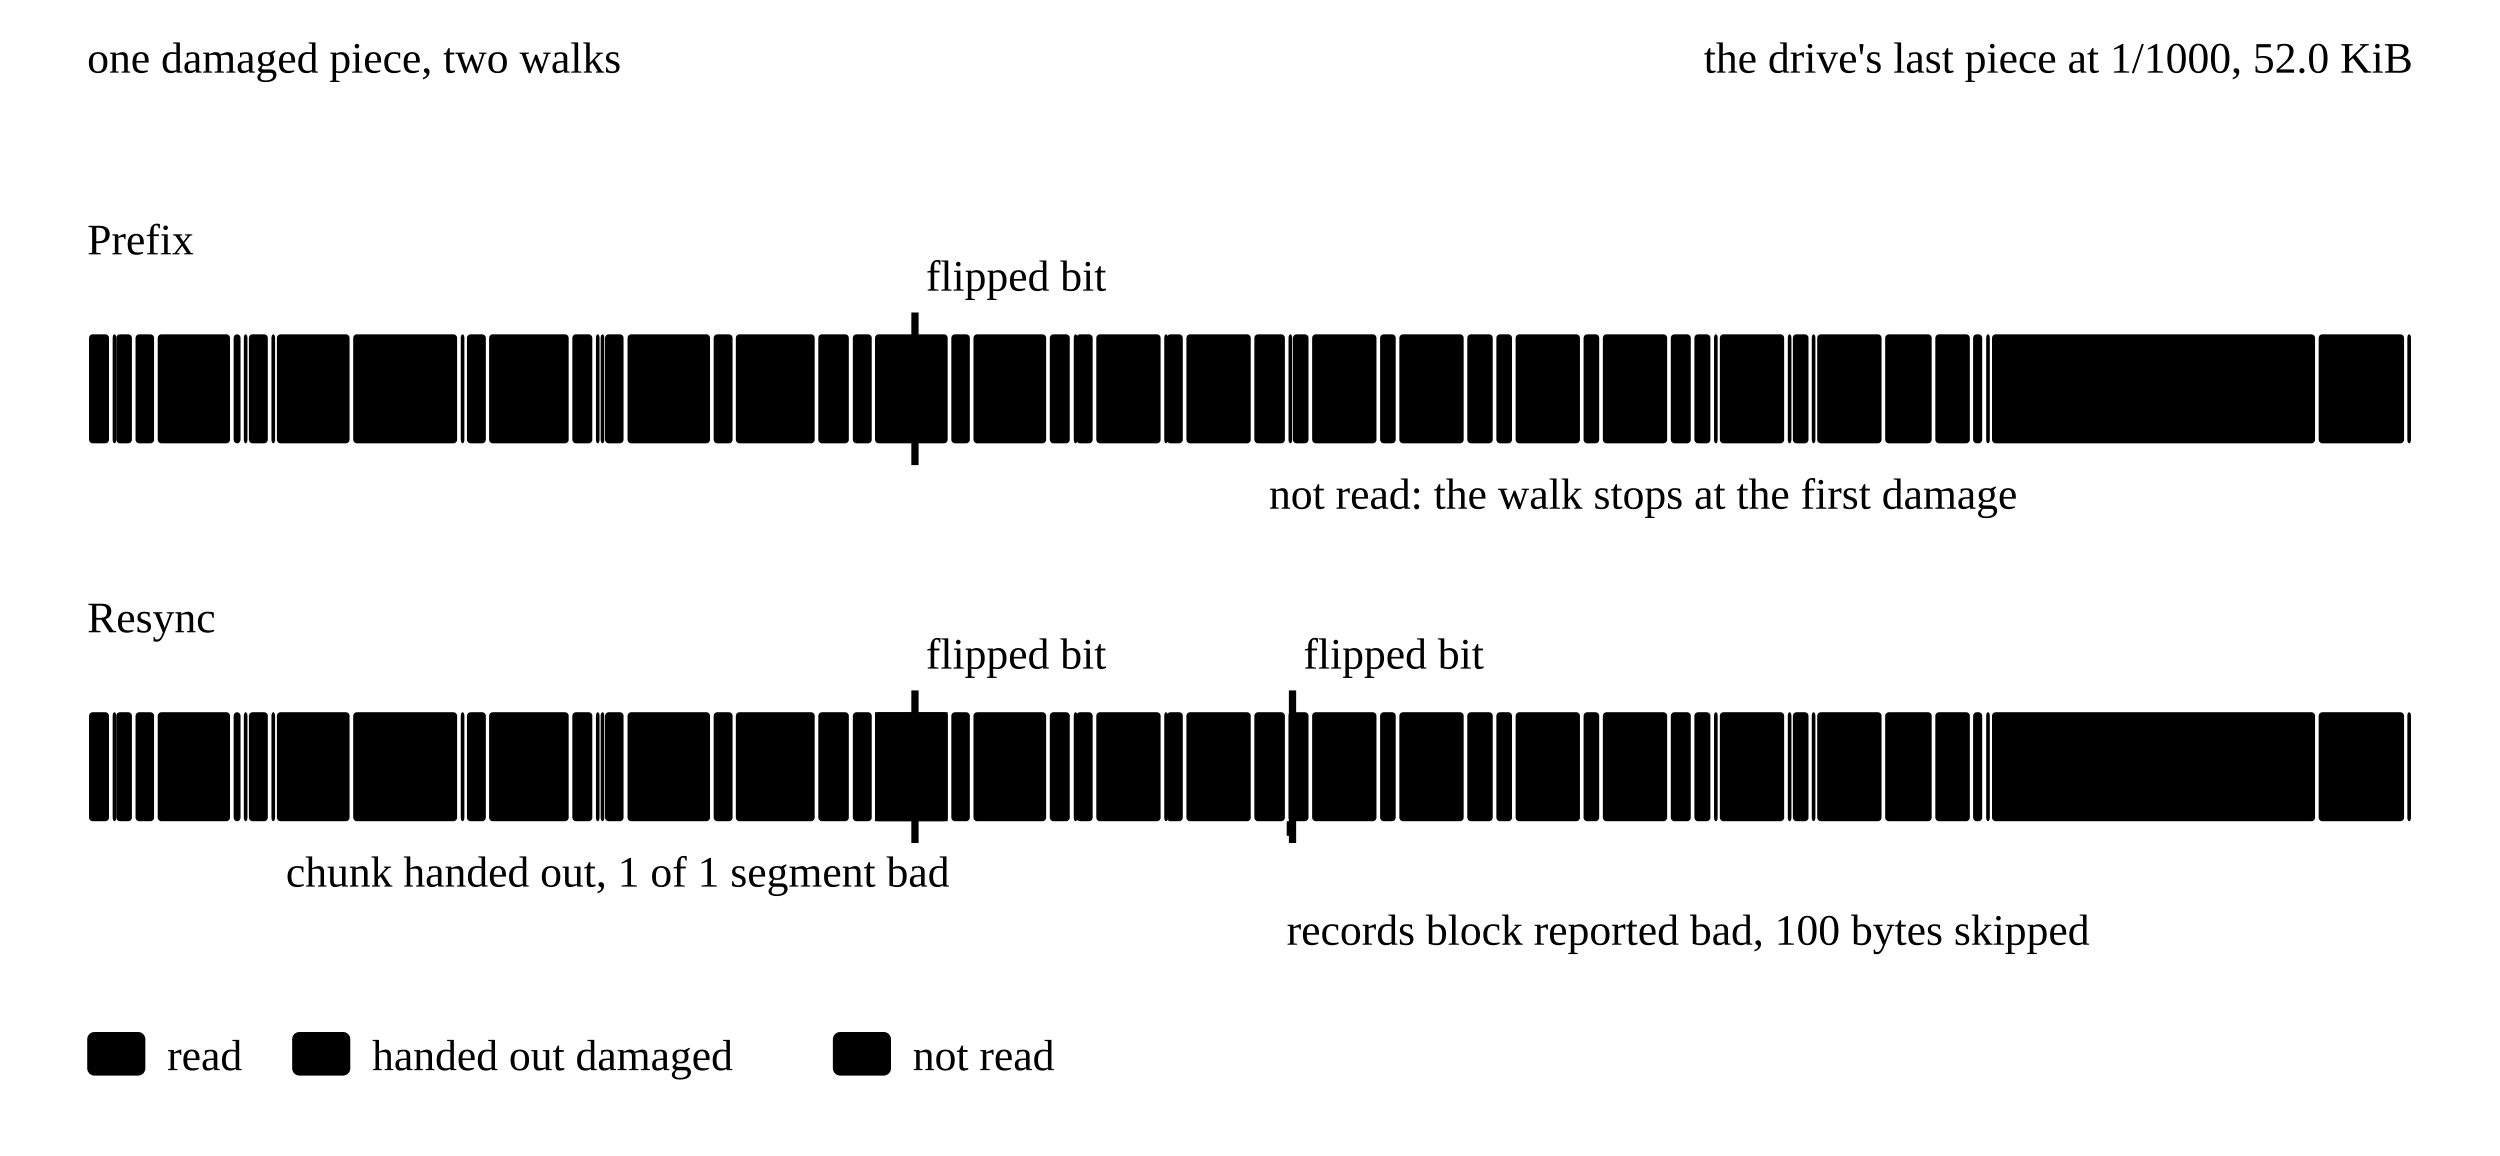
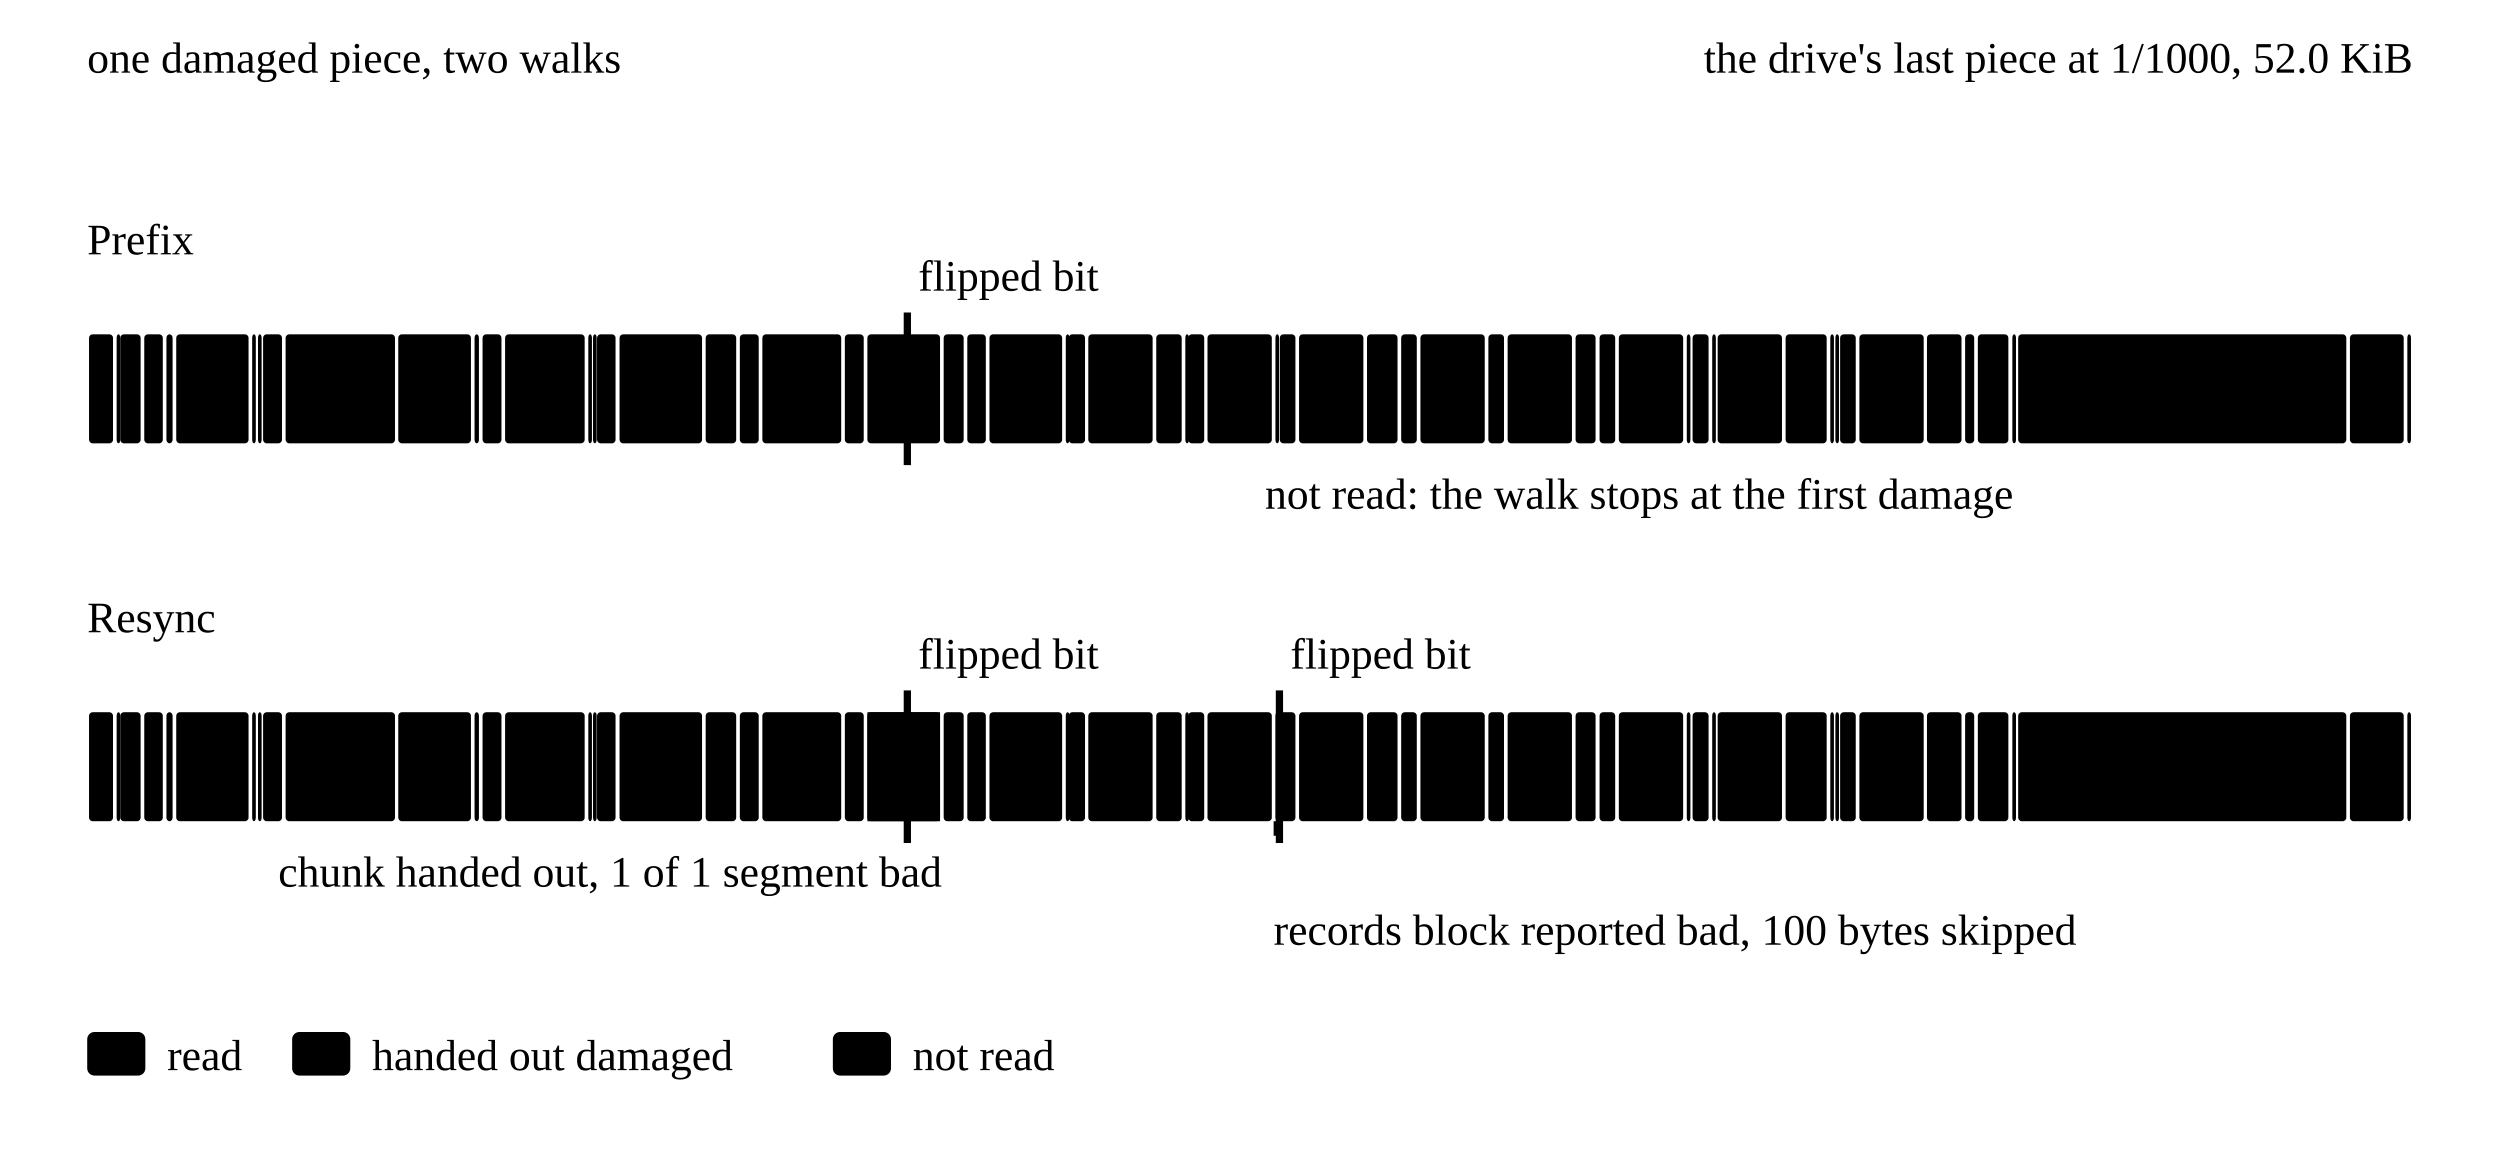
<svg xmlns="http://www.w3.org/2000/svg" class="ww-svg" viewBox="0 0 688 318" width="688" height="318" role="img" aria-label="One piece of 52.0 KiB with two damaged blocks, walked twice: Prefix reads the blocks before the first damage and stops; Resync hands out the chunk with the damaged payload marked, reports the bad records block, skips to the next block and reads on to the end">
  <text x="24.0" y="20.0" text-anchor="start" class="strong">one damaged piece, two walks</text>
  <text x="664.0" y="20.0" text-anchor="end" class="soft small">the drive's last piece at 1/1000, 52.0 KiB</text>
  <text x="24.0" y="70.0" text-anchor="start" class="small strong">Prefix</text>
  <text x="24.0" y="174.0" text-anchor="start" class="small strong">Resync</text>
-   <rect x="24.5" y="92.0" width="5.5" height="30.0" rx="1" class="tint-green" />
-   <rect x="31.0" y="92.0" width="1.0" height="30.0" rx="1" class="tint-purple" />
-   <rect x="32.0" y="92.0" width="4.3" height="30.0" rx="1" class="tint-purple" />
-   <rect x="37.3" y="92.0" width="5.1" height="30.0" rx="1" class="tint-blue" />
-   <rect x="43.4" y="92.0" width="19.9" height="30.0" rx="1" class="tint-blue" />
-   <rect x="64.3" y="92.0" width="1.9" height="30.0" rx="1" class="tint-purple" />
-   <rect x="67.1" y="92.0" width="1.0" height="30.0" rx="1" class="tint-purple" />
-   <rect x="68.5" y="92.0" width="5.2" height="30.0" rx="1" class="tint-blue" />
-   <rect x="74.7" y="92.0" width="1.0" height="30.0" rx="1" class="tint-purple" />
-   <rect x="76.2" y="92.0" width="20.0" height="30.0" rx="1" class="tint-blue" />
-   <rect x="97.2" y="92.0" width="28.6" height="30.0" rx="1" class="tint-amber" />
-   <rect x="126.8" y="92.0" width="1.0" height="30.0" rx="1" class="tint-purple" />
-   <rect x="128.5" y="92.0" width="5.2" height="30.0" rx="1" class="tint-blue" />
-   <rect x="134.6" y="92.0" width="21.9" height="30.0" rx="1" class="tint-blue" />
-   <rect x="157.5" y="92.0" width="5.5" height="30.0" rx="1" class="tint-amber" />
-   <rect x="164.0" y="92.0" width="1.0" height="30.0" rx="1" class="tint-purple" />
-   <rect x="165.3" y="92.0" width="1.0" height="30.0" rx="1" class="tint-blue" />
-   <rect x="166.5" y="92.0" width="5.1" height="30.0" rx="1" class="tint-blue" />
-   <rect x="172.7" y="92.0" width="22.7" height="30.0" rx="1" class="tint-blue" />
-   <rect x="196.4" y="92.0" width="5.2" height="30.0" rx="1" class="tint-blue" />
-   <rect x="202.5" y="92.0" width="21.7" height="30.0" rx="1" class="tint-blue" />
-   <rect x="225.2" y="92.0" width="8.4" height="30.0" rx="1" class="tint-amber" />
-   <rect x="234.7" y="92.0" width="5.2" height="30.0" rx="1" class="tint-blue" />
-   <rect x="240.8" y="92.0" width="20.0" height="30.0" rx="1" class="faint" />
-   <rect x="261.8" y="92.0" width="5.1" height="30.0" rx="1" class="faint" />
-   <rect x="267.9" y="92.0" width="20.0" height="30.0" rx="1" class="faint" />
-   <rect x="288.9" y="92.0" width="5.5" height="30.0" rx="1" class="faint" />
-   <rect x="295.5" y="92.0" width="1.0" height="30.0" rx="1" class="faint" />
-   <rect x="296.2" y="92.0" width="4.5" height="30.0" rx="1" class="faint" />
-   <rect x="301.7" y="92.0" width="17.7" height="30.0" rx="1" class="faint" />
-   <rect x="320.4" y="92.0" width="1.0" height="30.0" rx="1" class="faint" />
-   <rect x="321.1" y="92.0" width="4.4" height="30.0" rx="1" class="faint" />
-   <rect x="326.5" y="92.0" width="17.7" height="30.0" rx="1" class="faint" />
-   <rect x="345.2" y="92.0" width="8.4" height="30.0" rx="1" class="faint" />
-   <rect x="354.6" y="92.0" width="1.0" height="30.0" rx="1" class="faint" />
-   <rect x="355.8" y="92.0" width="4.3" height="30.0" rx="1" class="faint" />
-   <rect x="361.1" y="92.0" width="17.7" height="30.0" rx="1" class="faint" />
-   <rect x="379.8" y="92.0" width="4.3" height="30.0" rx="1" class="faint" />
-   <rect x="385.1" y="92.0" width="17.7" height="30.0" rx="1" class="faint" />
-   <rect x="403.8" y="92.0" width="7.0" height="30.0" rx="1" class="faint" />
-   <rect x="411.8" y="92.0" width="4.3" height="30.0" rx="1" class="faint" />
-   <rect x="417.1" y="92.0" width="17.7" height="30.0" rx="1" class="faint" />
-   <rect x="435.8" y="92.0" width="4.3" height="30.0" rx="1" class="faint" />
-   <rect x="441.1" y="92.0" width="17.7" height="30.0" rx="1" class="faint" />
-   <rect x="459.8" y="92.0" width="5.5" height="30.0" rx="1" class="faint" />
-   <rect x="466.3" y="92.0" width="4.4" height="30.0" rx="1" class="faint" />
-   <rect x="471.7" y="92.0" width="1.0" height="30.0" rx="1" class="faint" />
-   <rect x="473.3" y="92.0" width="17.7" height="30.0" rx="1" class="faint" />
-   <rect x="492.0" y="92.0" width="1.0" height="30.0" rx="1" class="faint" />
-   <rect x="493.4" y="92.0" width="4.3" height="30.0" rx="1" class="faint" />
-   <rect x="498.6" y="92.0" width="1.0" height="30.0" rx="1" class="faint" />
-   <rect x="500.1" y="92.0" width="17.7" height="30.0" rx="1" class="faint" />
-   <rect x="518.8" y="92.0" width="12.8" height="30.0" rx="1" class="faint" />
-   <rect x="532.6" y="92.0" width="9.5" height="30.0" rx="1" class="faint" />
-   <rect x="543.0" y="92.0" width="2.5" height="30.0" rx="1" class="faint" />
-   <rect x="546.6" y="92.0" width="1.0" height="30.0" rx="1" class="faint" />
-   <rect x="548.2" y="92.0" width="88.9" height="30.0" rx="1" class="faint" />
-   <rect x="638.1" y="92.0" width="23.5" height="30.0" rx="1" class="faint" />
+   <rect x="24.5" y="92.0" width="6.6" height="30.0" rx="1" class="tint-green" />
+   <rect x="32.1" y="92.0" width="1.0" height="30.0" rx="1" class="tint-purple" />
+   <rect x="33.1" y="92.0" width="5.6" height="30.0" rx="1" class="tint-purple" />
+   <rect x="39.7" y="92.0" width="5.1" height="30.0" rx="1" class="tint-blue" />
+   <rect x="45.8" y="92.0" width="1.7" height="30.0" rx="1" class="tint-purple" />
+   <rect x="48.5" y="92.0" width="19.9" height="30.0" rx="1" class="tint-blue" />
+   <rect x="69.4" y="92.0" width="1.0" height="30.0" rx="1" class="tint-purple" />
+   <rect x="71.0" y="92.0" width="1.0" height="30.0" rx="1" class="tint-purple" />
+   <rect x="72.4" y="92.0" width="5.2" height="30.0" rx="1" class="tint-blue" />
+   <rect x="78.6" y="92.0" width="30.1" height="30.0" rx="1" class="tint-amber" />
+   <rect x="109.6" y="92.0" width="20.0" height="30.0" rx="1" class="tint-blue" />
+   <rect x="130.6" y="92.0" width="1.2" height="30.0" rx="1" class="tint-amber" />
+   <rect x="132.8" y="92.0" width="5.2" height="30.0" rx="1" class="tint-blue" />
+   <rect x="139.0" y="92.0" width="21.9" height="30.0" rx="1" class="tint-blue" />
+   <rect x="161.9" y="92.0" width="1.0" height="30.0" rx="1" class="tint-purple" />
+   <rect x="163.2" y="92.0" width="1.0" height="30.0" rx="1" class="tint-blue" />
+   <rect x="164.3" y="92.0" width="5.1" height="30.0" rx="1" class="tint-blue" />
+   <rect x="170.5" y="92.0" width="22.7" height="30.0" rx="1" class="tint-blue" />
+   <rect x="194.2" y="92.0" width="8.4" height="30.0" rx="1" class="tint-amber" />
+   <rect x="203.6" y="92.0" width="5.2" height="30.0" rx="1" class="tint-blue" />
+   <rect x="209.8" y="92.0" width="21.7" height="30.0" rx="1" class="tint-blue" />
+   <rect x="232.5" y="92.0" width="5.2" height="30.0" rx="1" class="tint-blue" />
+   <rect x="238.7" y="92.0" width="20.0" height="30.0" rx="1" class="faint" />
+   <rect x="259.7" y="92.0" width="5.5" height="30.0" rx="1" class="faint" />
+   <rect x="266.2" y="92.0" width="5.1" height="30.0" rx="1" class="faint" />
+   <rect x="272.3" y="92.0" width="20.0" height="30.0" rx="1" class="faint" />
+   <rect x="293.3" y="92.0" width="1.0" height="30.0" rx="1" class="faint" />
+   <rect x="294.1" y="92.0" width="4.5" height="30.0" rx="1" class="faint" />
+   <rect x="299.5" y="92.0" width="17.7" height="30.0" rx="1" class="faint" />
+   <rect x="318.2" y="92.0" width="7.0" height="30.0" rx="1" class="faint" />
+   <rect x="326.2" y="92.0" width="1.0" height="30.0" rx="1" class="faint" />
+   <rect x="327.0" y="92.0" width="4.4" height="30.0" rx="1" class="faint" />
+   <rect x="332.3" y="92.0" width="17.7" height="30.0" rx="1" class="faint" />
+   <rect x="351.0" y="92.0" width="1.0" height="30.0" rx="1" class="faint" />
+   <rect x="352.2" y="92.0" width="4.3" height="30.0" rx="1" class="faint" />
+   <rect x="357.5" y="92.0" width="17.7" height="30.0" rx="1" class="faint" />
+   <rect x="376.2" y="92.0" width="8.4" height="30.0" rx="1" class="faint" />
+   <rect x="385.6" y="92.0" width="4.3" height="30.0" rx="1" class="faint" />
+   <rect x="390.9" y="92.0" width="17.7" height="30.0" rx="1" class="faint" />
+   <rect x="409.6" y="92.0" width="4.3" height="30.0" rx="1" class="faint" />
+   <rect x="414.9" y="92.0" width="17.7" height="30.0" rx="1" class="faint" />
+   <rect x="433.6" y="92.0" width="5.5" height="30.0" rx="1" class="faint" />
+   <rect x="440.2" y="92.0" width="4.3" height="30.0" rx="1" class="faint" />
+   <rect x="445.5" y="92.0" width="17.7" height="30.0" rx="1" class="faint" />
+   <rect x="464.2" y="92.0" width="1.0" height="30.0" rx="1" class="faint" />
+   <rect x="465.8" y="92.0" width="4.4" height="30.0" rx="1" class="faint" />
+   <rect x="471.2" y="92.0" width="1.0" height="30.0" rx="1" class="faint" />
+   <rect x="472.7" y="92.0" width="17.7" height="30.0" rx="1" class="faint" />
+   <rect x="491.4" y="92.0" width="11.3" height="30.0" rx="1" class="faint" />
+   <rect x="503.7" y="92.0" width="1.0" height="30.0" rx="1" class="faint" />
+   <rect x="505.1" y="92.0" width="1.0" height="30.0" rx="1" class="faint" />
+   <rect x="506.4" y="92.0" width="4.3" height="30.0" rx="1" class="faint" />
+   <rect x="511.7" y="92.0" width="17.7" height="30.0" rx="1" class="faint" />
+   <rect x="530.3" y="92.0" width="9.5" height="30.0" rx="1" class="faint" />
+   <rect x="540.8" y="92.0" width="2.5" height="30.0" rx="1" class="faint" />
+   <rect x="544.3" y="92.0" width="8.4" height="30.0" rx="1" class="faint" />
+   <rect x="553.8" y="92.0" width="1.0" height="30.0" rx="1" class="faint" />
+   <rect x="555.4" y="92.0" width="90.3" height="30.0" rx="1" class="faint" />
+   <rect x="646.7" y="92.0" width="14.8" height="30.0" rx="1" class="faint" />
  <rect x="662.5" y="92.0" width="1.0" height="30.0" rx="1" class="faint" />
-   <rect x="250.8" y="86.0" width="2.0" height="42.0" rx="0" class="tint-accent" />
-   <path d="M250.8 82.0 V128.0" class="accent-line" />
-   <text x="254.8" y="80.0" text-anchor="start" class="small accent">flipped bit</text>
-   <text x="452.2" y="140.0" text-anchor="middle" class="soft small">not read: the walk stops at the first damage</text>
-   <rect x="24.5" y="196.0" width="5.5" height="30.0" rx="1" class="tint-green" />
-   <rect x="31.0" y="196.0" width="1.0" height="30.0" rx="1" class="tint-purple" />
-   <rect x="32.0" y="196.0" width="4.3" height="30.0" rx="1" class="tint-purple" />
-   <rect x="37.3" y="196.0" width="5.1" height="30.0" rx="1" class="tint-blue" />
-   <rect x="43.4" y="196.0" width="19.9" height="30.0" rx="1" class="tint-blue" />
-   <rect x="64.3" y="196.0" width="1.9" height="30.0" rx="1" class="tint-purple" />
-   <rect x="67.1" y="196.0" width="1.0" height="30.0" rx="1" class="tint-purple" />
-   <rect x="68.5" y="196.0" width="5.2" height="30.0" rx="1" class="tint-blue" />
-   <rect x="74.7" y="196.0" width="1.0" height="30.0" rx="1" class="tint-purple" />
-   <rect x="76.2" y="196.0" width="20.0" height="30.0" rx="1" class="tint-blue" />
-   <rect x="97.2" y="196.0" width="28.6" height="30.0" rx="1" class="tint-amber" />
-   <rect x="126.8" y="196.0" width="1.0" height="30.0" rx="1" class="tint-purple" />
-   <rect x="128.5" y="196.0" width="5.2" height="30.0" rx="1" class="tint-blue" />
-   <rect x="134.6" y="196.0" width="21.9" height="30.0" rx="1" class="tint-blue" />
-   <rect x="157.5" y="196.0" width="5.5" height="30.0" rx="1" class="tint-amber" />
-   <rect x="164.0" y="196.0" width="1.0" height="30.0" rx="1" class="tint-purple" />
-   <rect x="165.3" y="196.0" width="1.0" height="30.0" rx="1" class="tint-blue" />
-   <rect x="166.5" y="196.0" width="5.1" height="30.0" rx="1" class="tint-blue" />
-   <rect x="172.7" y="196.0" width="22.7" height="30.0" rx="1" class="tint-blue" />
-   <rect x="196.4" y="196.0" width="5.2" height="30.0" rx="1" class="tint-blue" />
-   <rect x="202.5" y="196.0" width="21.7" height="30.0" rx="1" class="tint-blue" />
-   <rect x="225.2" y="196.0" width="8.4" height="30.0" rx="1" class="tint-amber" />
-   <rect x="234.7" y="196.0" width="5.2" height="30.0" rx="1" class="tint-blue" />
-   <rect x="240.8" y="196.0" width="20.0" height="30.0" rx="1" class="tint-accent" />
-   <path d="M240.8 196.0 h20.0 v30 h-20.0 Z" class="thin dash" />
-   <rect x="261.8" y="196.0" width="5.1" height="30.0" rx="1" class="tint-blue" />
-   <rect x="267.9" y="196.0" width="20.0" height="30.0" rx="1" class="tint-blue" />
-   <rect x="288.9" y="196.0" width="5.5" height="30.0" rx="1" class="tint-amber" />
-   <rect x="295.5" y="196.0" width="1.0" height="30.0" rx="1" class="tint-purple" />
-   <rect x="296.2" y="196.0" width="4.5" height="30.0" rx="1" class="tint-blue" />
-   <rect x="301.7" y="196.0" width="17.7" height="30.0" rx="1" class="tint-blue" />
-   <rect x="320.4" y="196.0" width="1.0" height="30.0" rx="1" class="tint-purple" />
-   <rect x="321.1" y="196.0" width="4.4" height="30.0" rx="1" class="tint-blue" />
-   <rect x="326.5" y="196.0" width="17.7" height="30.0" rx="1" class="tint-blue" />
-   <rect x="345.2" y="196.0" width="8.4" height="30.0" rx="1" class="tint-amber" />
-   <rect x="354.6" y="196.0" width="1.0" height="30.0" rx="1" class="faint" />
-   <rect x="355.8" y="196.0" width="4.3" height="30.0" rx="1" class="tint-blue" />
-   <rect x="361.1" y="196.0" width="17.7" height="30.0" rx="1" class="tint-blue" />
-   <rect x="379.8" y="196.0" width="4.3" height="30.0" rx="1" class="tint-blue" />
-   <rect x="385.1" y="196.0" width="17.7" height="30.0" rx="1" class="tint-blue" />
-   <rect x="403.8" y="196.0" width="7.0" height="30.0" rx="1" class="tint-amber" />
-   <rect x="411.8" y="196.0" width="4.3" height="30.0" rx="1" class="tint-blue" />
-   <rect x="417.1" y="196.0" width="17.7" height="30.0" rx="1" class="tint-blue" />
-   <rect x="435.8" y="196.0" width="4.3" height="30.0" rx="1" class="tint-blue" />
-   <rect x="441.1" y="196.0" width="17.7" height="30.0" rx="1" class="tint-blue" />
-   <rect x="459.8" y="196.0" width="5.5" height="30.0" rx="1" class="tint-amber" />
-   <rect x="466.3" y="196.0" width="4.4" height="30.0" rx="1" class="tint-blue" />
-   <rect x="471.7" y="196.0" width="1.0" height="30.0" rx="1" class="tint-purple" />
-   <rect x="473.3" y="196.0" width="17.7" height="30.0" rx="1" class="tint-blue" />
-   <rect x="492.0" y="196.0" width="1.0" height="30.0" rx="1" class="tint-purple" />
-   <rect x="493.4" y="196.0" width="4.3" height="30.0" rx="1" class="tint-blue" />
-   <rect x="498.6" y="196.0" width="1.0" height="30.0" rx="1" class="tint-purple" />
-   <rect x="500.1" y="196.0" width="17.7" height="30.0" rx="1" class="tint-blue" />
-   <rect x="518.8" y="196.0" width="12.8" height="30.0" rx="1" class="tint-amber" />
-   <rect x="532.6" y="196.0" width="9.5" height="30.0" rx="1" class="tint-teal" />
-   <rect x="543.0" y="196.0" width="2.5" height="30.0" rx="1" class="tint-teal" />
-   <rect x="546.6" y="196.0" width="1.0" height="30.0" rx="1" class="tint-teal" />
-   <rect x="548.2" y="196.0" width="88.9" height="30.0" rx="1" class="tint-green" />
-   <rect x="638.1" y="196.0" width="23.5" height="30.0" rx="1" class="tint-green" />
+   <rect x="248.7" y="86.0" width="2.0" height="42.0" rx="0" class="tint-accent" />
+   <path d="M248.7 82.0 V128.0" class="accent-line" />
+   <text x="252.7" y="80.0" text-anchor="start" class="small accent">flipped bit</text>
+   <text x="451.1" y="140.0" text-anchor="middle" class="soft small">not read: the walk stops at the first damage</text>
+   <rect x="24.5" y="196.0" width="6.6" height="30.0" rx="1" class="tint-green" />
+   <rect x="32.1" y="196.0" width="1.0" height="30.0" rx="1" class="tint-purple" />
+   <rect x="33.1" y="196.0" width="5.6" height="30.0" rx="1" class="tint-purple" />
+   <rect x="39.7" y="196.0" width="5.1" height="30.0" rx="1" class="tint-blue" />
+   <rect x="45.8" y="196.0" width="1.7" height="30.0" rx="1" class="tint-purple" />
+   <rect x="48.5" y="196.0" width="19.9" height="30.0" rx="1" class="tint-blue" />
+   <rect x="69.4" y="196.0" width="1.0" height="30.0" rx="1" class="tint-purple" />
+   <rect x="71.0" y="196.0" width="1.0" height="30.0" rx="1" class="tint-purple" />
+   <rect x="72.4" y="196.0" width="5.2" height="30.0" rx="1" class="tint-blue" />
+   <rect x="78.6" y="196.0" width="30.1" height="30.0" rx="1" class="tint-amber" />
+   <rect x="109.6" y="196.0" width="20.0" height="30.0" rx="1" class="tint-blue" />
+   <rect x="130.6" y="196.0" width="1.2" height="30.0" rx="1" class="tint-amber" />
+   <rect x="132.8" y="196.0" width="5.2" height="30.0" rx="1" class="tint-blue" />
+   <rect x="139.0" y="196.0" width="21.9" height="30.0" rx="1" class="tint-blue" />
+   <rect x="161.9" y="196.0" width="1.0" height="30.0" rx="1" class="tint-purple" />
+   <rect x="163.2" y="196.0" width="1.0" height="30.0" rx="1" class="tint-blue" />
+   <rect x="164.3" y="196.0" width="5.1" height="30.0" rx="1" class="tint-blue" />
+   <rect x="170.5" y="196.0" width="22.7" height="30.0" rx="1" class="tint-blue" />
+   <rect x="194.2" y="196.0" width="8.4" height="30.0" rx="1" class="tint-amber" />
+   <rect x="203.6" y="196.0" width="5.2" height="30.0" rx="1" class="tint-blue" />
+   <rect x="209.8" y="196.0" width="21.7" height="30.0" rx="1" class="tint-blue" />
+   <rect x="232.5" y="196.0" width="5.2" height="30.0" rx="1" class="tint-blue" />
+   <rect x="238.7" y="196.0" width="20.0" height="30.0" rx="1" class="tint-accent" />
+   <path d="M238.7 196.0 h20.0 v30 h-20.0 Z" class="thin dash" />
+   <rect x="259.7" y="196.0" width="5.5" height="30.0" rx="1" class="tint-amber" />
+   <rect x="266.2" y="196.0" width="5.1" height="30.0" rx="1" class="tint-blue" />
+   <rect x="272.3" y="196.0" width="20.0" height="30.0" rx="1" class="tint-blue" />
+   <rect x="293.3" y="196.0" width="1.0" height="30.0" rx="1" class="tint-purple" />
+   <rect x="294.1" y="196.0" width="4.5" height="30.0" rx="1" class="tint-blue" />
+   <rect x="299.5" y="196.0" width="17.7" height="30.0" rx="1" class="tint-blue" />
+   <rect x="318.2" y="196.0" width="7.0" height="30.0" rx="1" class="tint-amber" />
+   <rect x="326.2" y="196.0" width="1.0" height="30.0" rx="1" class="tint-purple" />
+   <rect x="327.0" y="196.0" width="4.4" height="30.0" rx="1" class="tint-blue" />
+   <rect x="332.3" y="196.0" width="17.7" height="30.0" rx="1" class="tint-blue" />
+   <rect x="351.0" y="196.0" width="1.0" height="30.0" rx="1" class="faint" />
+   <rect x="352.2" y="196.0" width="4.3" height="30.0" rx="1" class="tint-blue" />
+   <rect x="357.5" y="196.0" width="17.7" height="30.0" rx="1" class="tint-blue" />
+   <rect x="376.2" y="196.0" width="8.4" height="30.0" rx="1" class="tint-amber" />
+   <rect x="385.6" y="196.0" width="4.3" height="30.0" rx="1" class="tint-blue" />
+   <rect x="390.9" y="196.0" width="17.7" height="30.0" rx="1" class="tint-blue" />
+   <rect x="409.6" y="196.0" width="4.3" height="30.0" rx="1" class="tint-blue" />
+   <rect x="414.9" y="196.0" width="17.7" height="30.0" rx="1" class="tint-blue" />
+   <rect x="433.6" y="196.0" width="5.5" height="30.0" rx="1" class="tint-amber" />
+   <rect x="440.2" y="196.0" width="4.3" height="30.0" rx="1" class="tint-blue" />
+   <rect x="445.5" y="196.0" width="17.7" height="30.0" rx="1" class="tint-blue" />
+   <rect x="464.2" y="196.0" width="1.0" height="30.0" rx="1" class="tint-purple" />
+   <rect x="465.8" y="196.0" width="4.4" height="30.0" rx="1" class="tint-blue" />
+   <rect x="471.2" y="196.0" width="1.0" height="30.0" rx="1" class="tint-purple" />
+   <rect x="472.7" y="196.0" width="17.7" height="30.0" rx="1" class="tint-blue" />
+   <rect x="491.4" y="196.0" width="11.3" height="30.0" rx="1" class="tint-amber" />
+   <rect x="503.7" y="196.0" width="1.0" height="30.0" rx="1" class="tint-purple" />
+   <rect x="505.1" y="196.0" width="1.0" height="30.0" rx="1" class="tint-purple" />
+   <rect x="506.4" y="196.0" width="4.3" height="30.0" rx="1" class="tint-blue" />
+   <rect x="511.7" y="196.0" width="17.7" height="30.0" rx="1" class="tint-blue" />
+   <rect x="530.3" y="196.0" width="9.5" height="30.0" rx="1" class="tint-teal" />
+   <rect x="540.8" y="196.0" width="2.5" height="30.0" rx="1" class="tint-teal" />
+   <rect x="544.3" y="196.0" width="8.4" height="30.0" rx="1" class="tint-amber" />
+   <rect x="553.8" y="196.0" width="1.0" height="30.0" rx="1" class="tint-teal" />
+   <rect x="555.4" y="196.0" width="90.3" height="30.0" rx="1" class="tint-green" />
+   <rect x="646.7" y="196.0" width="14.8" height="30.0" rx="1" class="tint-green" />
  <rect x="662.5" y="196.0" width="1.0" height="30.0" rx="1" class="tint-green" />
-   <rect x="250.8" y="190.0" width="2.0" height="42.0" rx="0" class="tint-accent" />
-   <path d="M250.8 186.0 V232.0" class="accent-line" />
-   <text x="254.8" y="184.0" text-anchor="start" class="small accent">flipped bit</text>
-   <rect x="354.7" y="190.0" width="2.0" height="42.0" rx="0" class="tint-accent" />
-   <path d="M354.7 186.0 V232.0" class="accent-line" />
-   <text x="358.7" y="184.0" text-anchor="start" class="small accent">flipped bit</text>
-   <path d="M354.1 226.0 v4 H355.3 v-4" class="thin" />
-   <text x="261.3" y="244.0" text-anchor="end" class="small">chunk handed out, 1 of 1 segment bad</text>
-   <text x="354.1" y="260.0" text-anchor="start" class="small">records block reported bad, 100 bytes skipped</text>
+   <rect x="248.7" y="190.0" width="2.0" height="42.0" rx="0" class="tint-accent" />
+   <path d="M248.7 186.0 V232.0" class="accent-line" />
+   <text x="252.7" y="184.0" text-anchor="start" class="small accent">flipped bit</text>
+   <rect x="351.1" y="190.0" width="2.0" height="42.0" rx="0" class="tint-accent" />
+   <path d="M351.1 186.0 V232.0" class="accent-line" />
+   <text x="355.1" y="184.0" text-anchor="start" class="small accent">flipped bit</text>
+   <path d="M350.5 226.0 v4 H351.7 v-4" class="thin" />
+   <text x="259.2" y="244.0" text-anchor="end" class="small">chunk handed out, 1 of 1 segment bad</text>
+   <text x="350.5" y="260.0" text-anchor="start" class="small">records block reported bad, 100 bytes skipped</text>
  <rect x="24.0" y="284.0" width="16.0" height="12.0" rx="2" class="tint-blue" />
  <text x="46.0" y="294.5" text-anchor="start" class="small">read</text>
  <rect x="80.4" y="284.0" width="16.0" height="12.0" rx="2" class="tint-accent" />
  <text x="102.4" y="294.5" text-anchor="start" class="small">handed out damaged</text>
  <rect x="229.2" y="284.0" width="16.0" height="12.0" rx="2" class="faint" />
  <text x="251.2" y="294.5" text-anchor="start" class="small">not read</text>
</svg>
